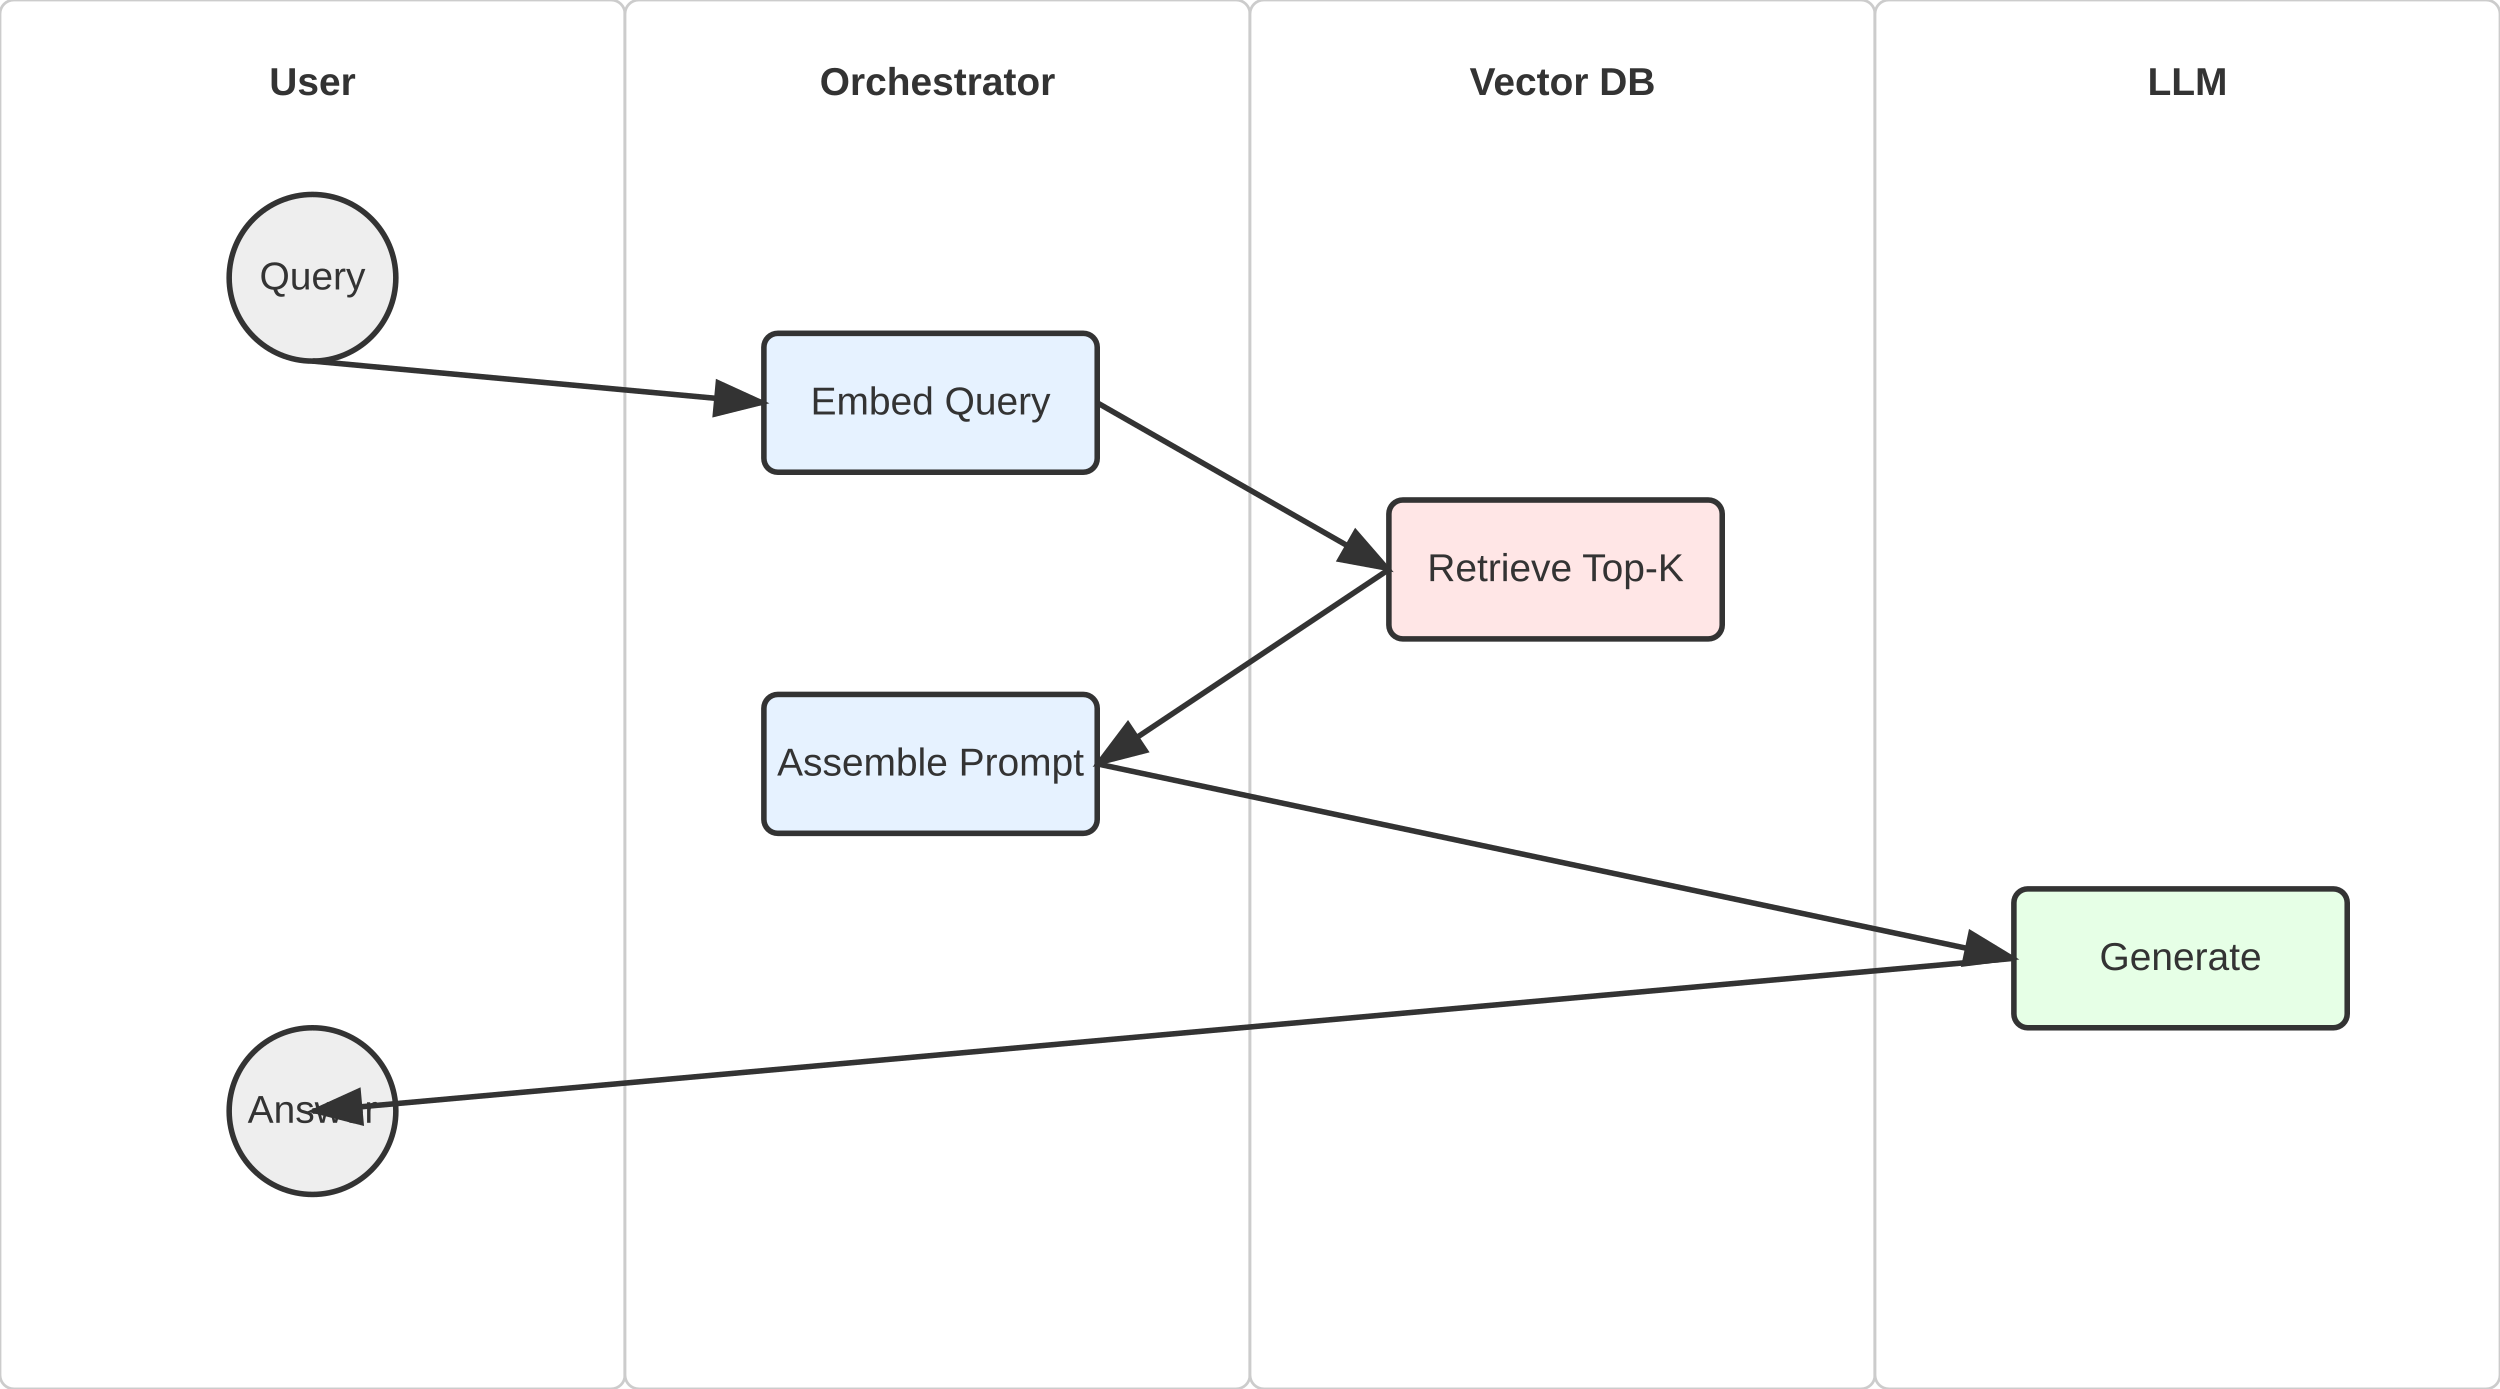
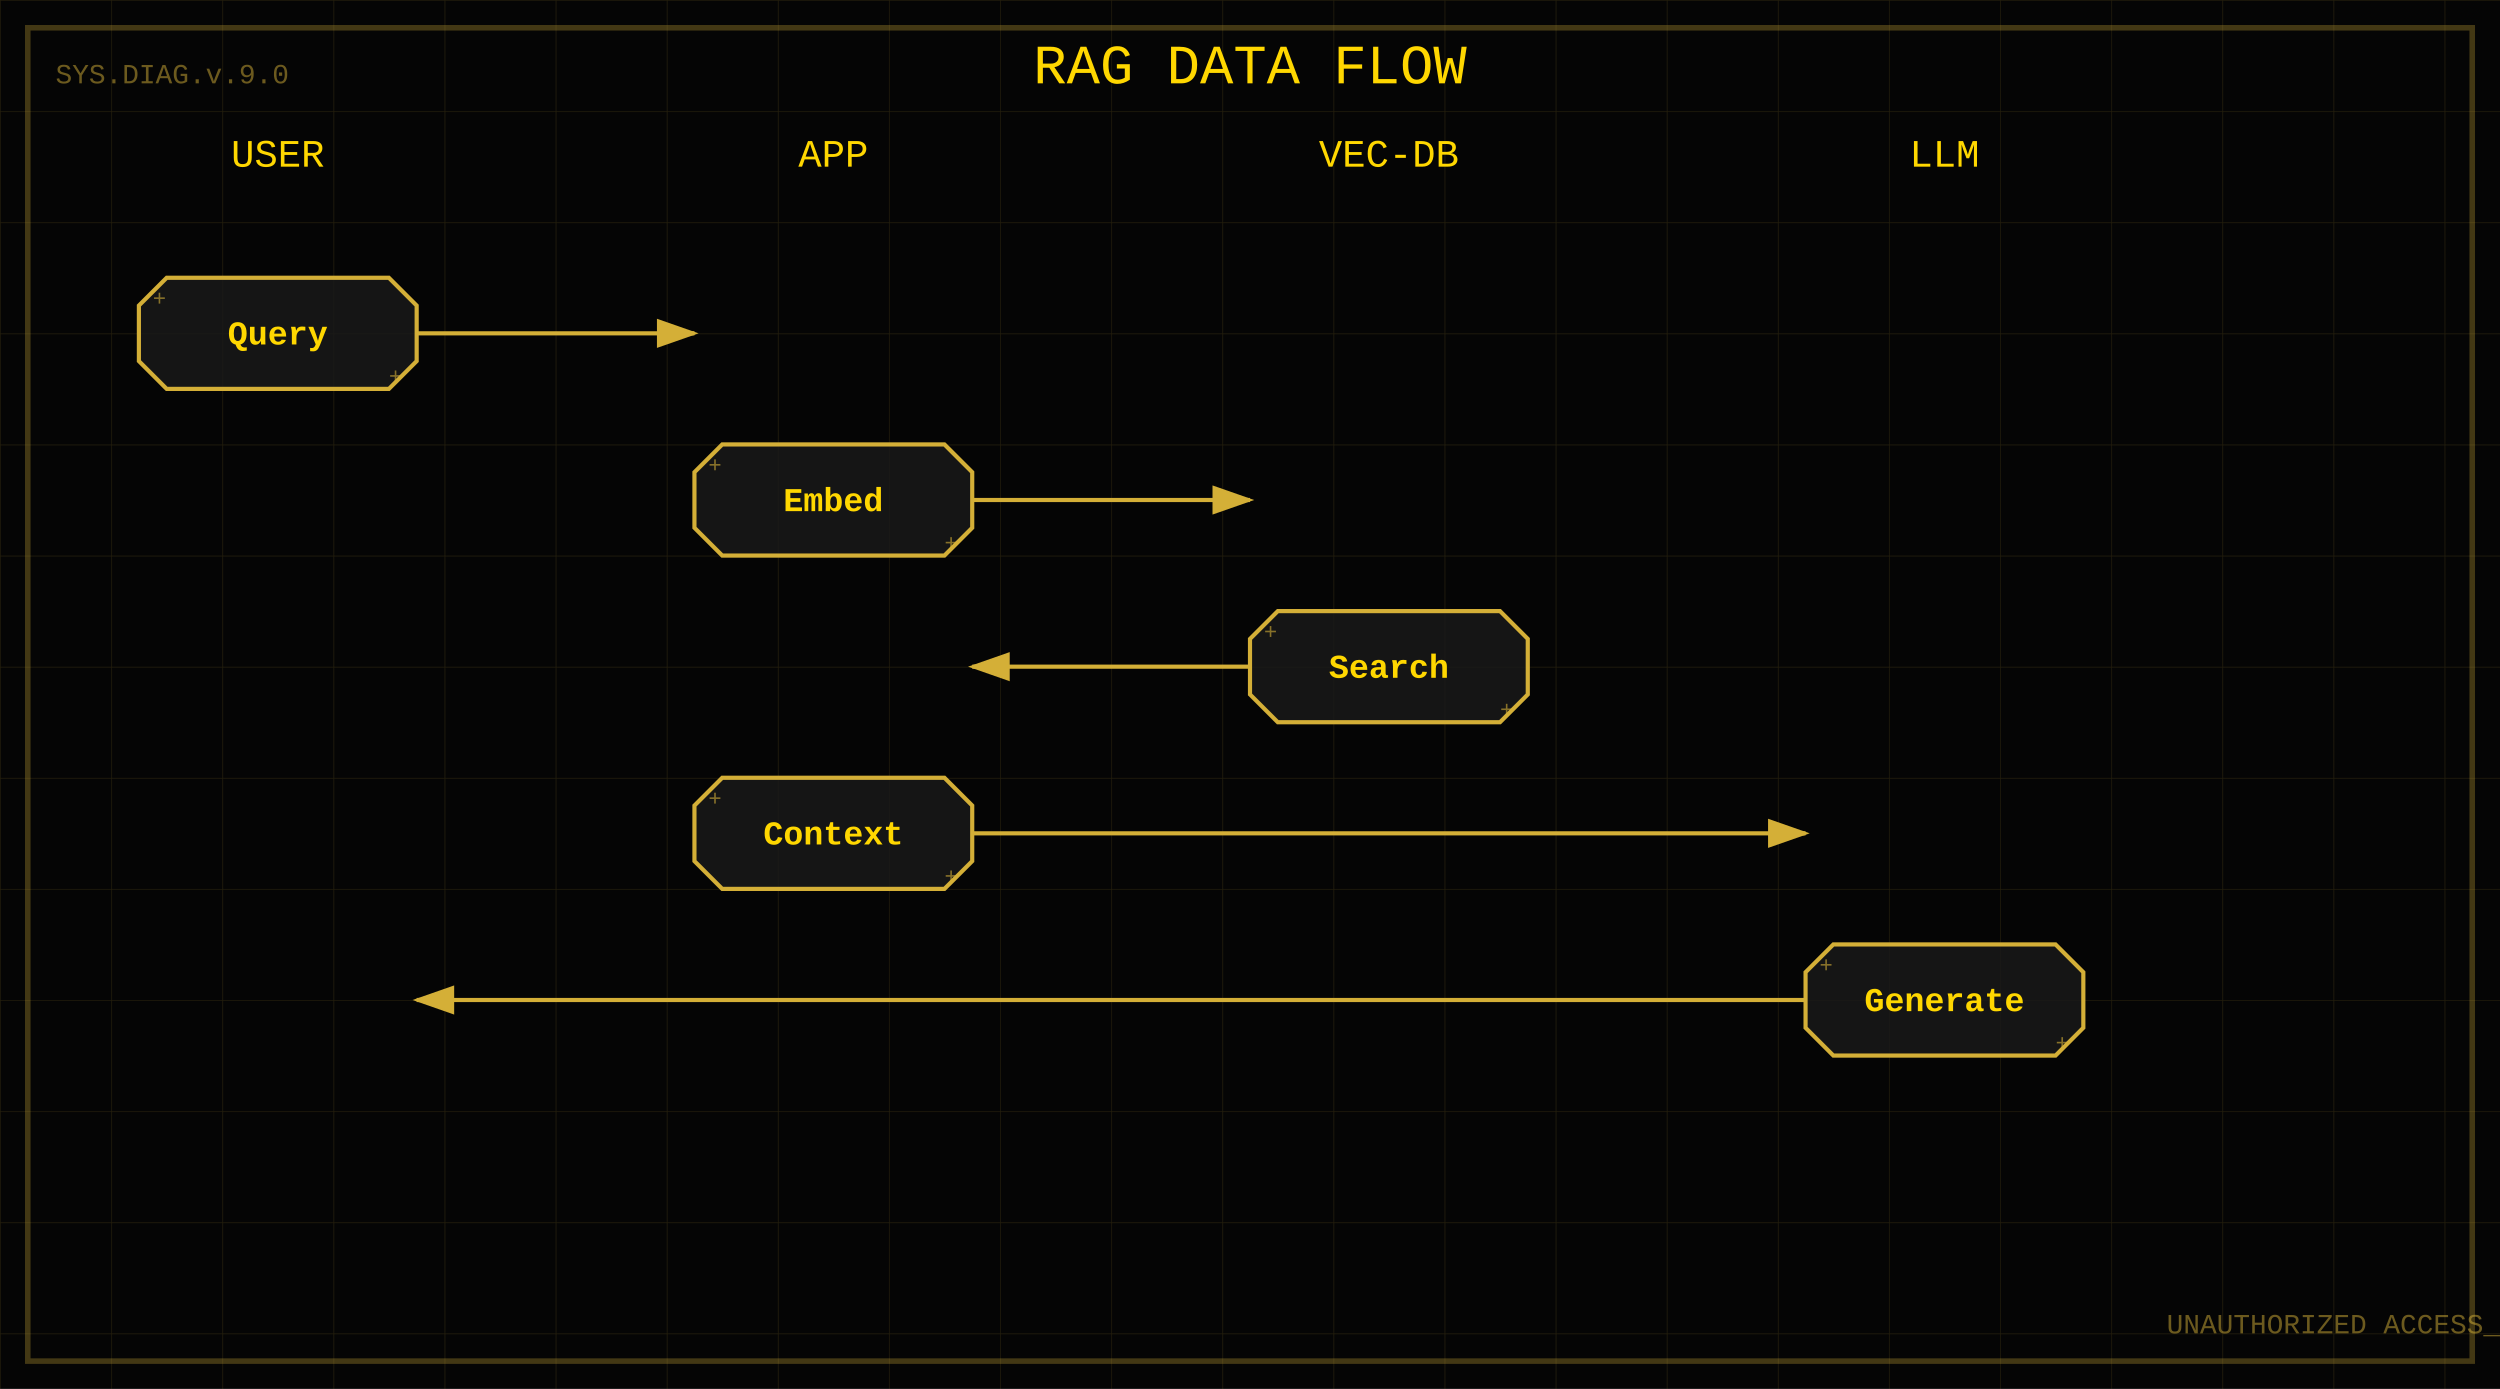
- <svg xmlns="http://www.w3.org/2000/svg" width="900" height="500" viewBox="0 0 900 500">
+ <svg xmlns="http://www.w3.org/2000/svg" viewBox="0 0 900 500">
  <defs>
+     <pattern id="grid" width="40" height="40" patternUnits="userSpaceOnUse">
+       <path d="M 40 0 L 0 0 0 40" fill="none" stroke="#D4AF37" stroke-width="0.5" opacity="0.15" />
+     </pattern>
    <marker id="arrowhead" markerWidth="10" markerHeight="7" refX="9" refY="3.5" orient="auto">
-       <polygon points="0 0, 10 3.5, 0 7" fill="#333" />
+       <polygon points="0 0, 10 3.5, 0 7" fill="#D4AF37" />
+     </marker>
+     <marker id="dot" markerWidth="6" markerHeight="6" refX="3" refY="3" orient="auto">
+       <circle cx="3" cy="3" r="3" fill="#D4AF37" />
    </marker>
  </defs>
-   <rect width="100%" height="100%" fill="#ffffff" />
-   <rect x="0.0" y="0" width="225.0" height="500" rx="5" ry="5" fill="#fff" stroke="#ccc" stroke-width="1" opacity="1.0" />
-   <text x="112.5" y="30" font-family="Arial, sans-serif" font-size="14" fill="#333" text-anchor="middle" font-weight="bold" dy=".3em">User</text>
-   <rect x="225.0" y="0" width="225.0" height="500" rx="5" ry="5" fill="#fff" stroke="#ccc" stroke-width="1" opacity="1.0" />
-   <text x="337.5" y="30" font-family="Arial, sans-serif" font-size="14" fill="#333" text-anchor="middle" font-weight="bold" dy=".3em">Orchestrator</text>
-   <rect x="450.0" y="0" width="225.0" height="500" rx="5" ry="5" fill="#fff" stroke="#ccc" stroke-width="1" opacity="1.0" />
-   <text x="562.5" y="30" font-family="Arial, sans-serif" font-size="14" fill="#333" text-anchor="middle" font-weight="bold" dy=".3em">Vector DB</text>
-   <rect x="675.0" y="0" width="225.0" height="500" rx="5" ry="5" fill="#fff" stroke="#ccc" stroke-width="1" opacity="1.0" />
-   <text x="787.5" y="30" font-family="Arial, sans-serif" font-size="14" fill="#333" text-anchor="middle" font-weight="bold" dy=".3em">LLM</text>
-   <circle cx="112.5" cy="100" r="30" fill="#eee" stroke="#333" stroke-width="2" opacity="1.0" />
-   <text x="112.5" y="100" font-family="Arial, sans-serif" font-size="14" fill="#333" text-anchor="middle" font-weight="normal" dy=".3em">Query</text>
-   <rect x="275.0" y="120" width="120" height="50" rx="5" ry="5" fill="#e6f2ff" stroke="#333" stroke-width="2" opacity="1.0" />
-   <text x="335.0" y="145" font-family="Arial, sans-serif" font-size="14" fill="#333" text-anchor="middle" font-weight="normal" dy=".3em">Embed Query</text>
-   <rect x="500.0" y="180" width="120" height="50" rx="5" ry="5" fill="#ffe6e6" stroke="#333" stroke-width="2" opacity="1.0" />
-   <text x="560.0" y="205" font-family="Arial, sans-serif" font-size="14" fill="#333" text-anchor="middle" font-weight="normal" dy=".3em">Retrieve Top-K</text>
-   <rect x="275.0" y="250" width="120" height="50" rx="5" ry="5" fill="#e6f2ff" stroke="#333" stroke-width="2" opacity="1.0" />
-   <text x="335.0" y="275" font-family="Arial, sans-serif" font-size="14" fill="#333" text-anchor="middle" font-weight="normal" dy=".3em">Assemble Prompt</text>
-   <rect x="725.0" y="320" width="120" height="50" rx="5" ry="5" fill="#e6ffe6" stroke="#333" stroke-width="2" opacity="1.0" />
-   <text x="785.0" y="345" font-family="Arial, sans-serif" font-size="14" fill="#333" text-anchor="middle" font-weight="normal" dy=".3em">Generate</text>
-   <circle cx="112.5" cy="400" r="30" fill="#eee" stroke="#333" stroke-width="2" opacity="1.0" />
-   <text x="112.5" y="400" font-family="Arial, sans-serif" font-size="14" fill="#333" text-anchor="middle" font-weight="normal" dy=".3em">Answer</text>
-   <line x1="112.5" y1="130" x2="275.0" y2="145" stroke="#333" stroke-width="2" marker-end="url(#arrowhead)" />
-   <line x1="395.0" y1="145" x2="500.0" y2="205" stroke="#333" stroke-width="2" marker-end="url(#arrowhead)" />
-   <line x1="500.0" y1="205" x2="395.0" y2="275" stroke="#333" stroke-width="2" marker-end="url(#arrowhead)" />
-   <line x1="395.0" y1="275" x2="725.0" y2="345" stroke="#333" stroke-width="2" marker-end="url(#arrowhead)" />
-   <line x1="725.0" y1="345" x2="112.5" y2="400" stroke="#333" stroke-width="2" marker-end="url(#arrowhead)" />
+   <rect width="100%" height="100%" fill="#050505" />
+   <rect width="100%" height="100%" fill="url(#grid)" />
+   <text x="450" y="30" fill="#FFD700" font-family="Courier New" font-size="20" text-anchor="middle">RAG DATA FLOW</text>
+   <text x="100" y="60" fill="#FFD700" font-family="Courier New" font-size="14" text-anchor="middle">USER</text>
+   <text x="300" y="60" fill="#FFD700" font-family="Courier New" font-size="14" text-anchor="middle">APP</text>
+   <text x="500" y="60" fill="#FFD700" font-family="Courier New" font-size="14" text-anchor="middle">VEC-DB</text>
+   <text x="700" y="60" fill="#FFD700" font-family="Courier New" font-size="14" text-anchor="middle">LLM</text>
+   <polygon points="60,100 140,100 150,110 150,130 140,140 60,140 50,130 50,110" fill="#1A1A1A" stroke="#D4AF37" stroke-width="1.5" fill-opacity="0.8" />
+   <text x="55" y="110" fill="#D4AF37" font-family="Courier New" font-size="8" opacity="0.6">+</text>
+   <text x="140" y="138" fill="#D4AF37" font-family="Courier New" font-size="8" opacity="0.6">+</text>
+   <text x="100.0" y="124.0" fill="#FFD700" font-family="Courier New" font-size="12" font-weight="bold" text-anchor="middle">Query</text>
+   <line x1="150" y1="120" x2="250" y2="120" stroke="#D4AF37" stroke-width="1.5" marker-end="url(#arrowhead)" />
+   <polygon points="260,160 340,160 350,170 350,190 340,200 260,200 250,190 250,170" fill="#1A1A1A" stroke="#D4AF37" stroke-width="1.5" fill-opacity="0.8" />
+   <text x="255" y="170" fill="#D4AF37" font-family="Courier New" font-size="8" opacity="0.6">+</text>
+   <text x="340" y="198" fill="#D4AF37" font-family="Courier New" font-size="8" opacity="0.6">+</text>
+   <text x="300.0" y="184.0" fill="#FFD700" font-family="Courier New" font-size="12" font-weight="bold" text-anchor="middle">Embed</text>
+   <line x1="350" y1="180" x2="450" y2="180" stroke="#D4AF37" stroke-width="1.5" marker-end="url(#arrowhead)" />
+   <polygon points="460,220 540,220 550,230 550,250 540,260 460,260 450,250 450,230" fill="#1A1A1A" stroke="#D4AF37" stroke-width="1.5" fill-opacity="0.8" />
+   <text x="455" y="230" fill="#D4AF37" font-family="Courier New" font-size="8" opacity="0.6">+</text>
+   <text x="540" y="258" fill="#D4AF37" font-family="Courier New" font-size="8" opacity="0.6">+</text>
+   <text x="500.0" y="244.0" fill="#FFD700" font-family="Courier New" font-size="12" font-weight="bold" text-anchor="middle">Search</text>
+   <line x1="450" y1="240" x2="350" y2="240" stroke="#D4AF37" stroke-width="1.5" marker-end="url(#arrowhead)" />
+   <polygon points="260,280 340,280 350,290 350,310 340,320 260,320 250,310 250,290" fill="#1A1A1A" stroke="#D4AF37" stroke-width="1.5" fill-opacity="0.8" />
+   <text x="255" y="290" fill="#D4AF37" font-family="Courier New" font-size="8" opacity="0.6">+</text>
+   <text x="340" y="318" fill="#D4AF37" font-family="Courier New" font-size="8" opacity="0.6">+</text>
+   <text x="300.0" y="304.0" fill="#FFD700" font-family="Courier New" font-size="12" font-weight="bold" text-anchor="middle">Context</text>
+   <line x1="350" y1="300" x2="650" y2="300" stroke="#D4AF37" stroke-width="1.5" marker-end="url(#arrowhead)" />
+   <polygon points="660,340 740,340 750,350 750,370 740,380 660,380 650,370 650,350" fill="#1A1A1A" stroke="#D4AF37" stroke-width="1.5" fill-opacity="0.8" />
+   <text x="655" y="350" fill="#D4AF37" font-family="Courier New" font-size="8" opacity="0.6">+</text>
+   <text x="740" y="378" fill="#D4AF37" font-family="Courier New" font-size="8" opacity="0.6">+</text>
+   <text x="700.0" y="364.0" fill="#FFD700" font-family="Courier New" font-size="12" font-weight="bold" text-anchor="middle">Generate</text>
+   <line x1="650" y1="360" x2="150" y2="360" stroke="#D4AF37" stroke-width="1.5" marker-end="url(#arrowhead)" />
+   <rect x="10" y="10" width="880" height="480" fill="none" stroke="#D4AF37" stroke-width="2" opacity="0.3" />
+   <text x="20" y="30" fill="#D4AF37" font-family="Courier New" font-size="10" opacity="0.5">SYS.DIAG.v.9.0</text>
+   <text x="780" y="480" fill="#D4AF37" font-family="Courier New" font-size="10" opacity="0.5">UNAUTHORIZED ACCESS_</text>
</svg>
